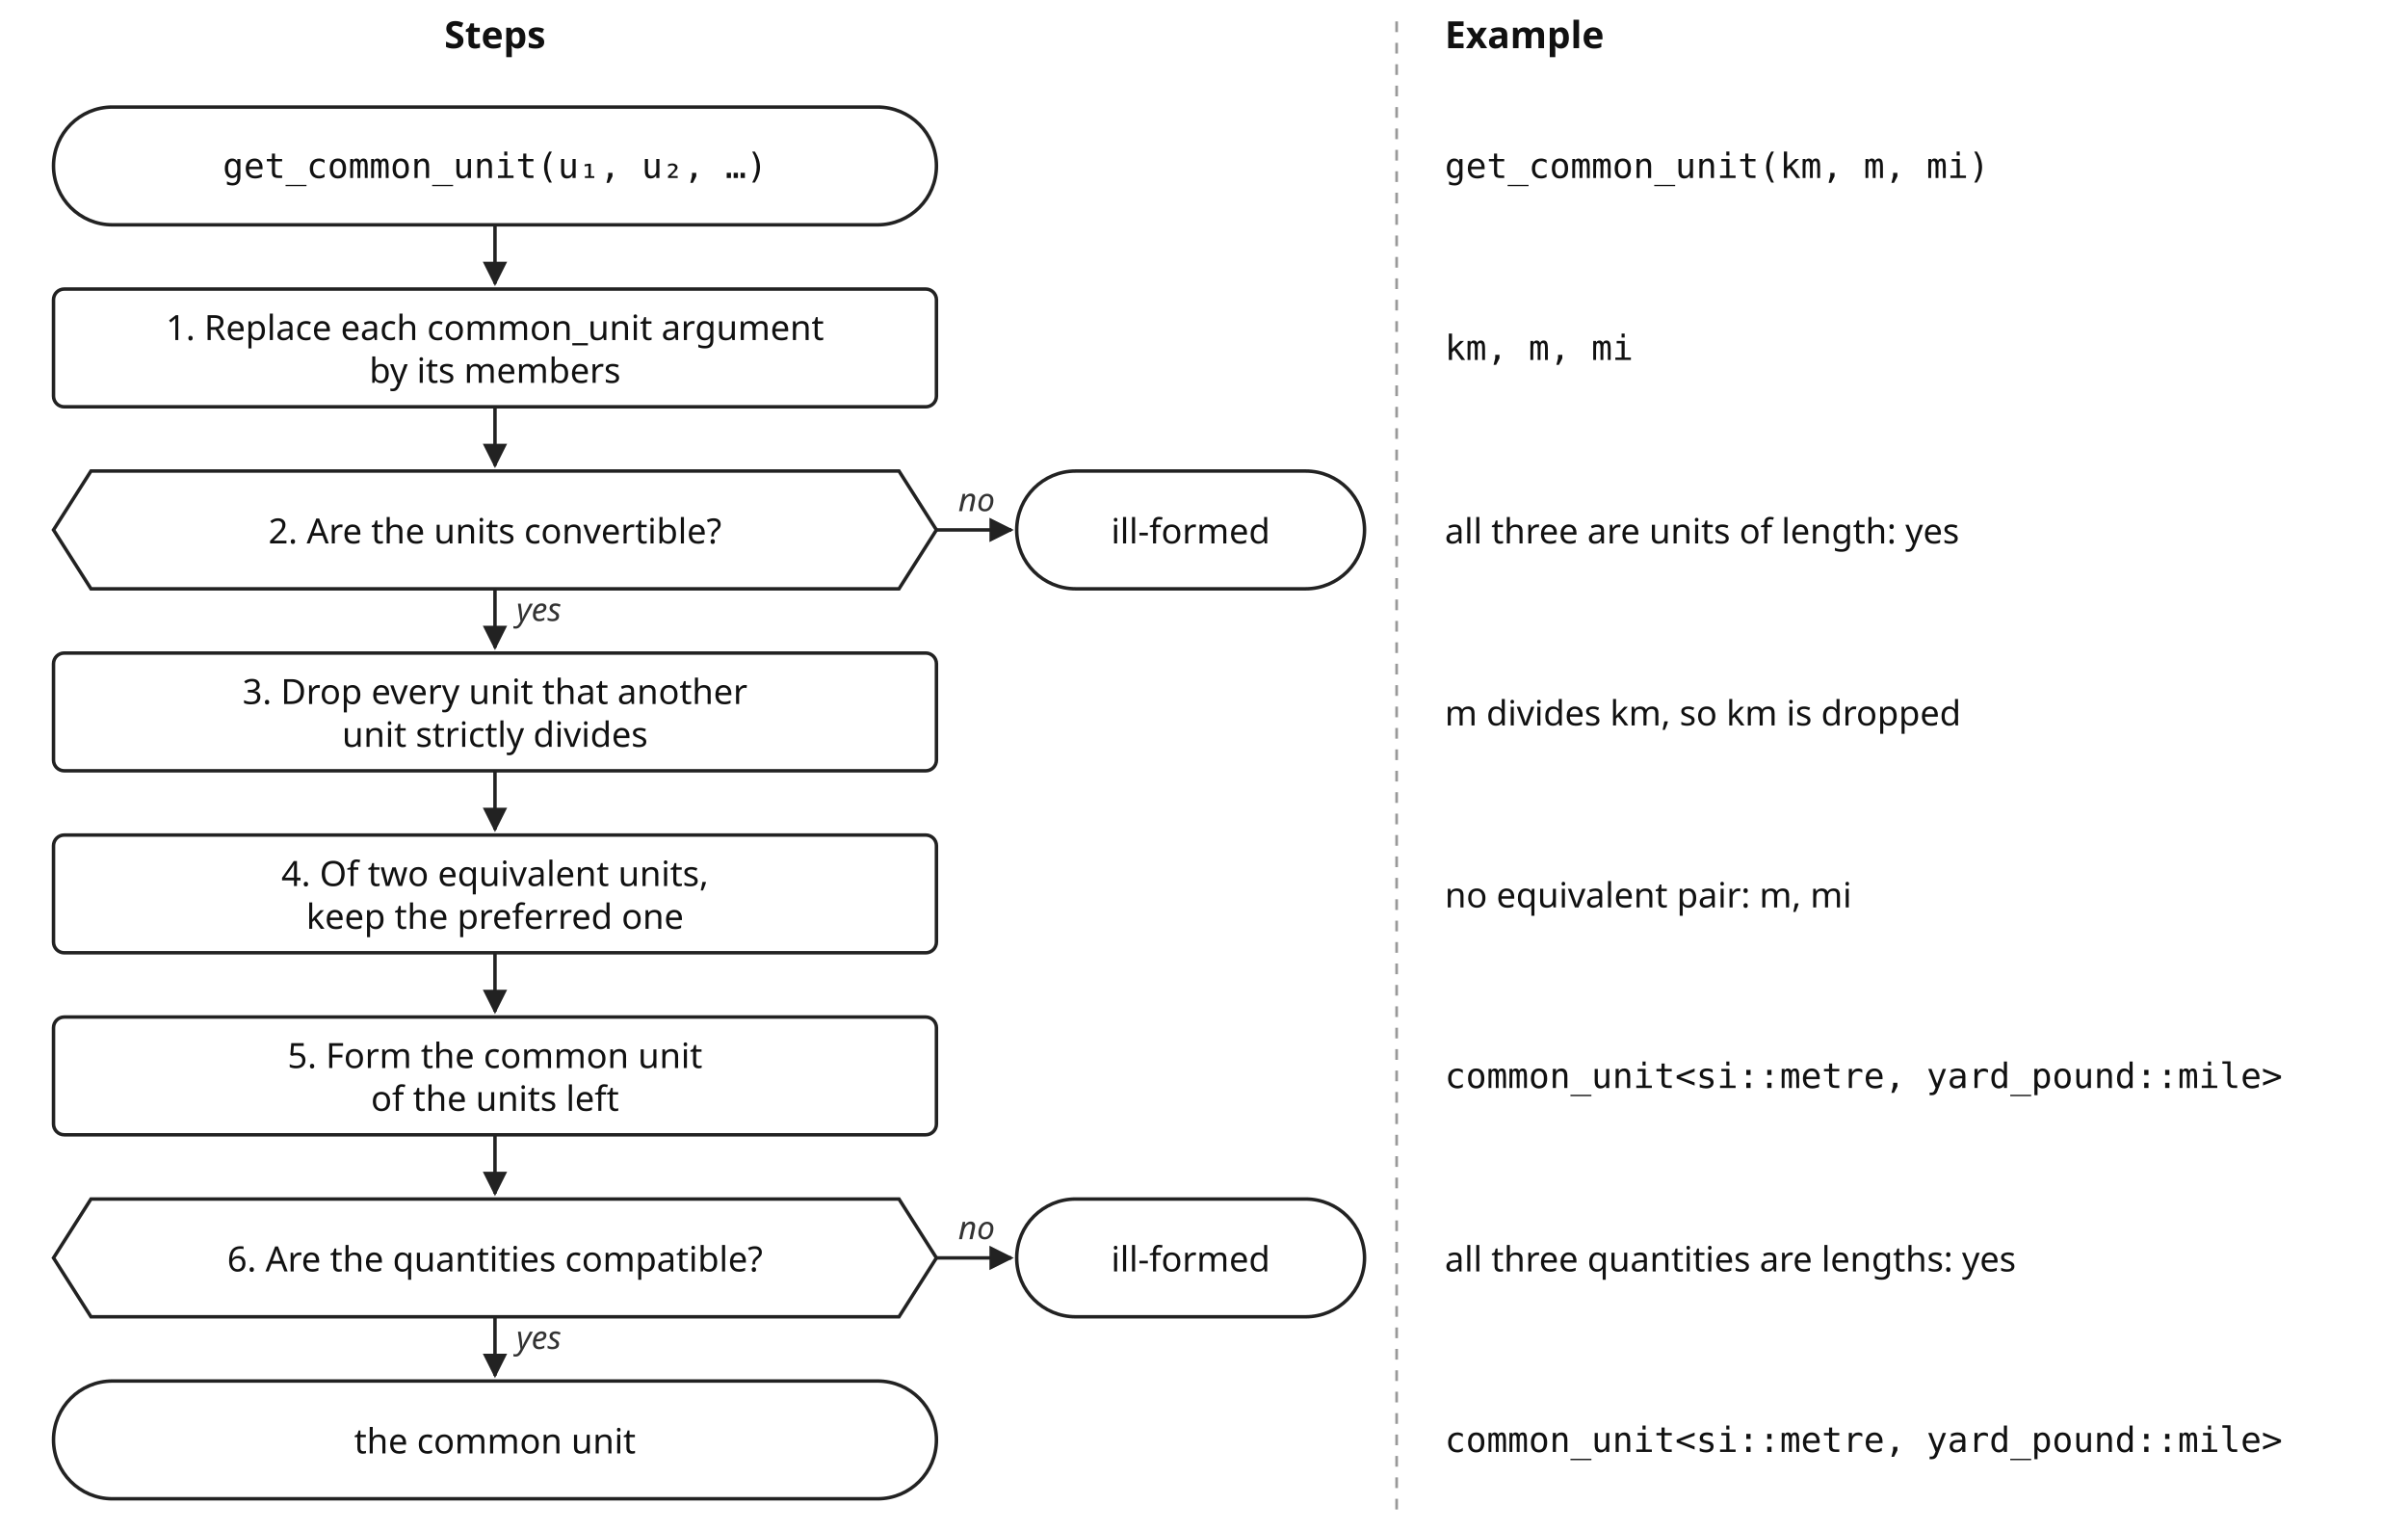
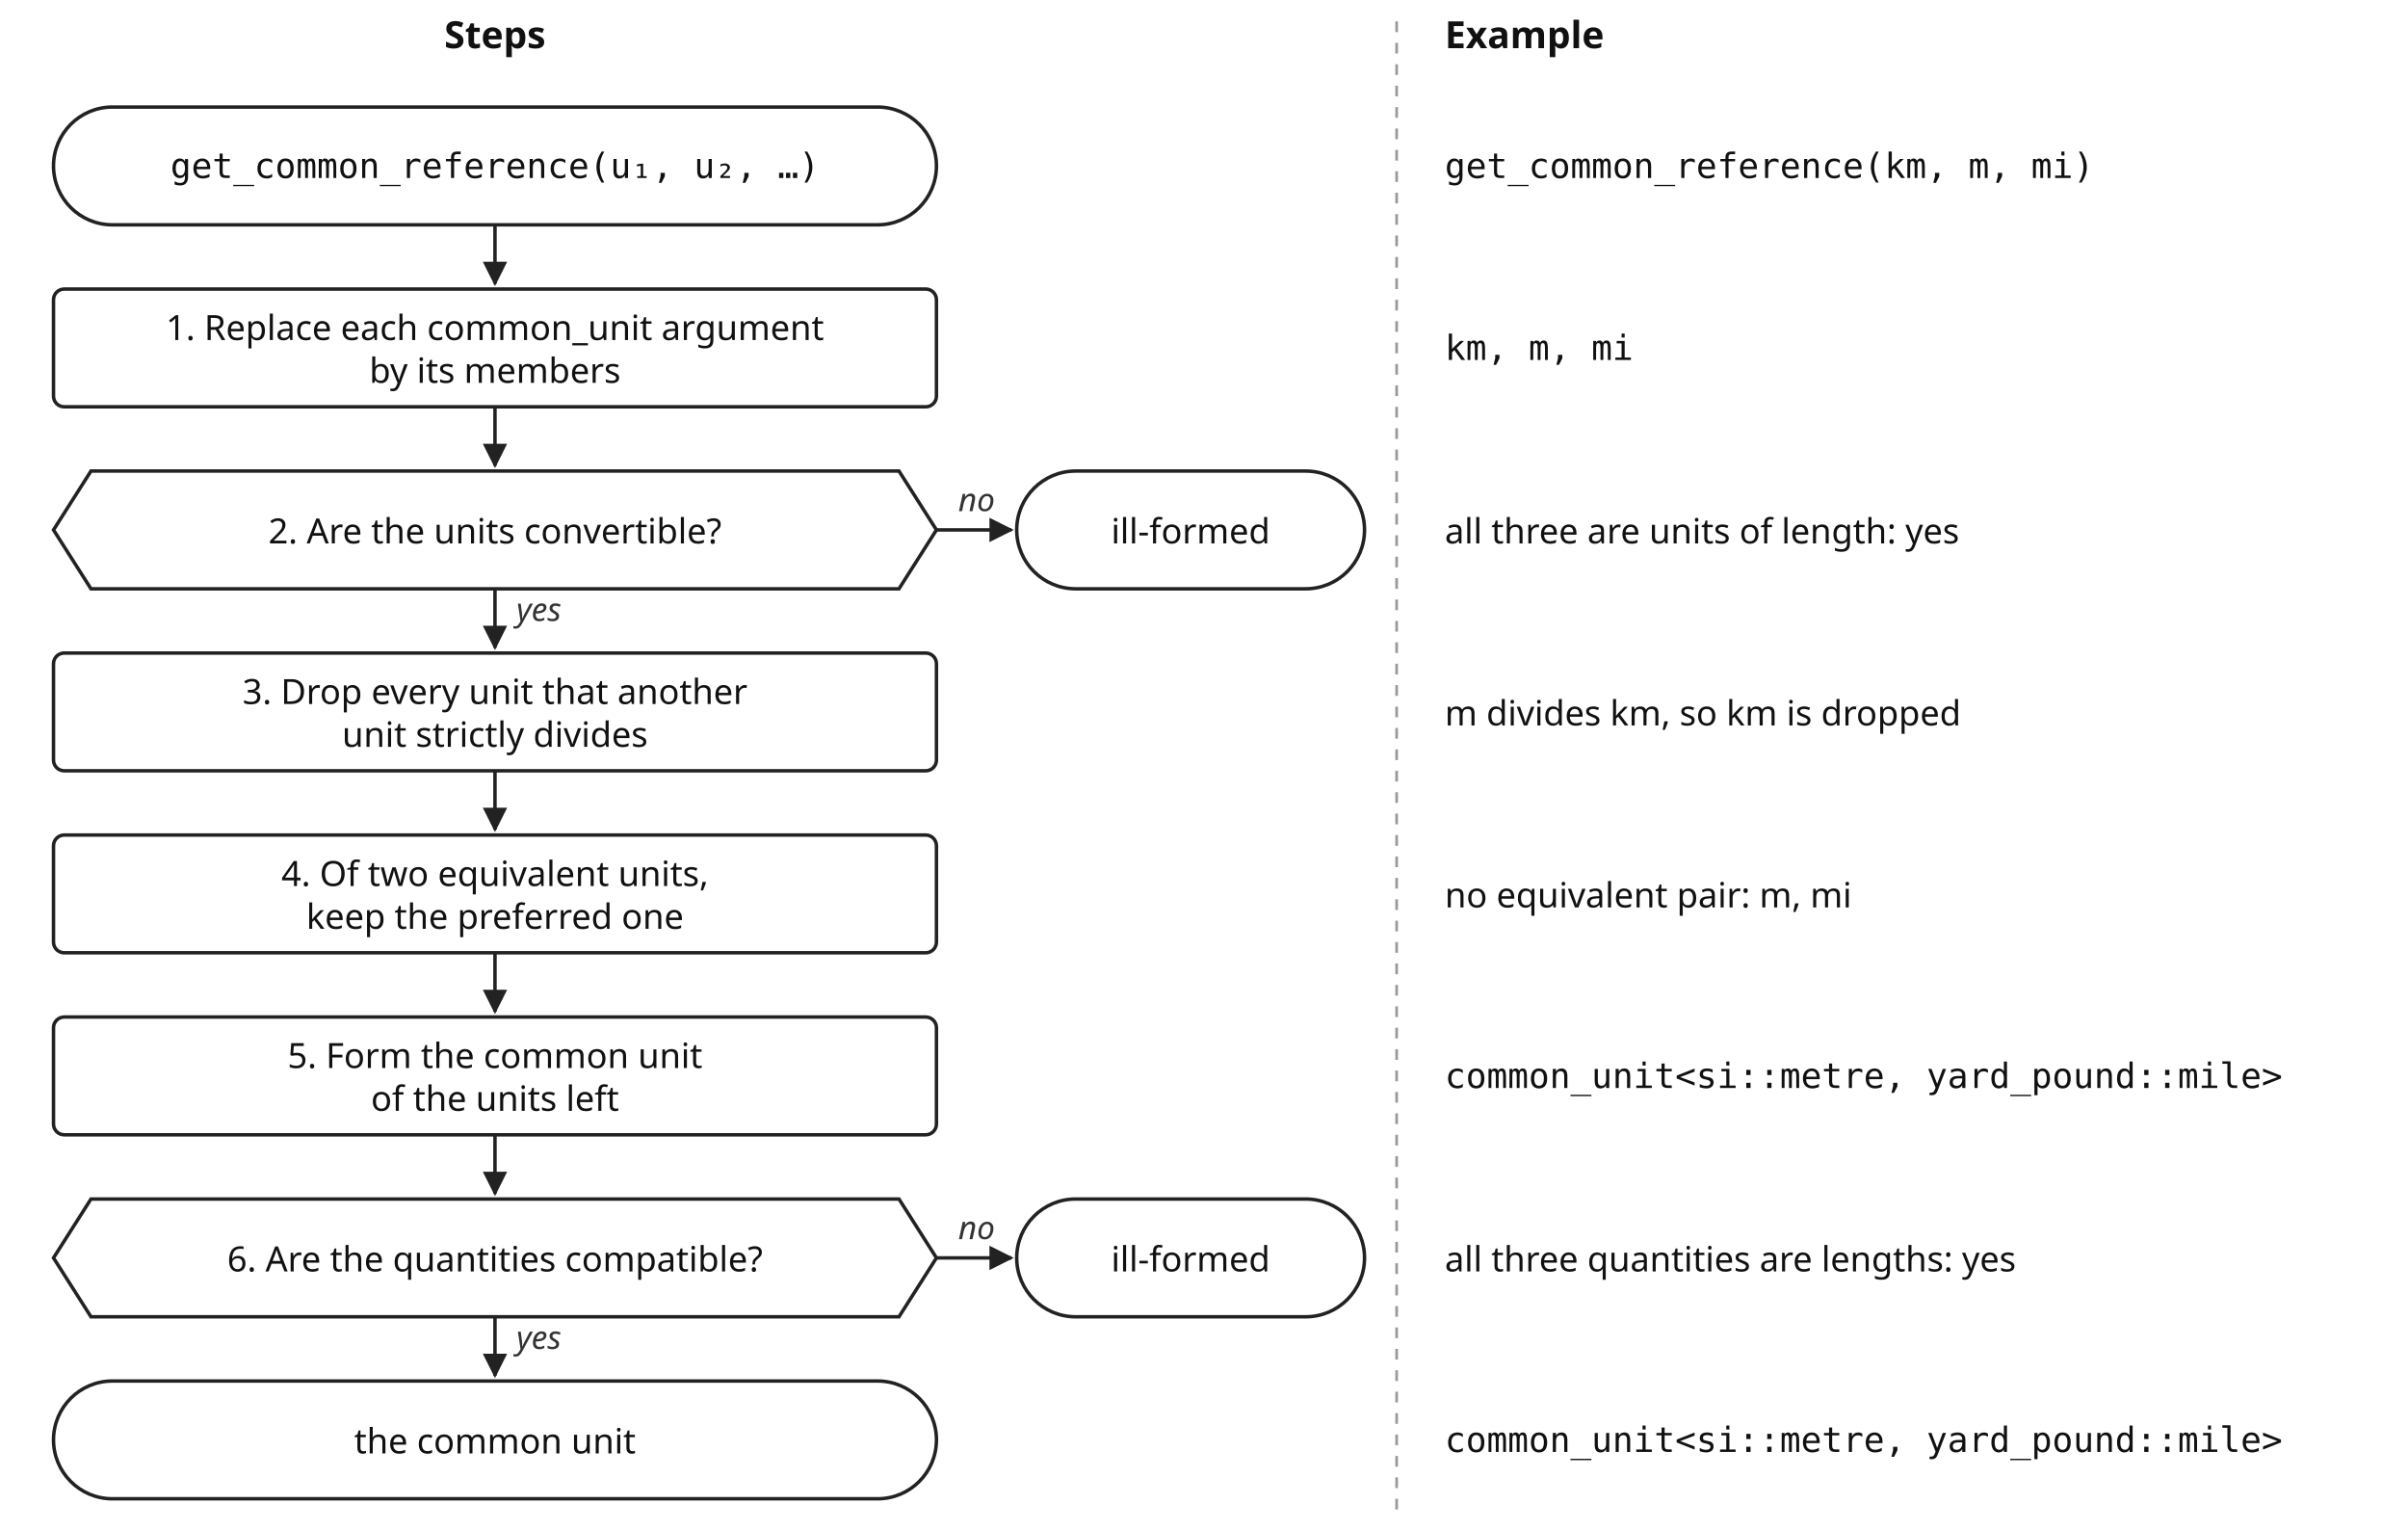
<svg xmlns="http://www.w3.org/2000/svg" viewBox="0 0 900 572" width="100%" font-family="sans-serif">
  <defs>
    <marker id="a" viewBox="0 0 10 10" refX="9" refY="5" markerWidth="7" markerHeight="7" orient="auto">
      <path d="M0,0 L10,5 L0,10 z" fill="#222" />
    </marker>
  </defs>
  <style>
.box { fill: none; stroke: #222; stroke-width: 1.3; }
.arr { stroke: #222; stroke-width: 1.3; marker-end: url(#a); }
.t { font-size: 13px; fill: #111; }
.mono { font-family: monospace; font-size: 13px; fill: #111; }
.lbl { font-size: 12px; fill: #333; font-style: italic; }
.hdr { font-size: 14px; font-weight: bold; fill: #111; }
</style>
  <line x1="522" y1="8" x2="522" y2="564" stroke="#999" stroke-dasharray="4 4" />
  <text x="185.0" y="18" class="hdr" text-anchor="middle">Steps</text>
  <text x="540" y="18" class="hdr">Example</text>
  <rect x="20" y="40" width="330" height="44" rx="22" class="box" />
-   <text x="185.0" y="62.0" class="mono" text-anchor="middle" dominant-baseline="central">get_common_unit(u₁, u₂, …)</text>
-   <text x="540" y="62.0" class="mono" text-anchor="start" dominant-baseline="central">get_common_unit(km, m, mi)</text>
+   <text x="185.0" y="62.0" class="mono" text-anchor="middle" dominant-baseline="central">get_common_reference(u₁, u₂, …)</text>
+   <text x="540" y="62.0" class="mono" text-anchor="start" dominant-baseline="central">get_common_reference(km, m, mi)</text>
  <line x1="185.0" y1="84" x2="185.0" y2="106" class="arr" />
  <rect x="20" y="108" width="330" height="44" rx="4" class="box" />
  <text x="185.0" y="122.0" class="t" text-anchor="middle" dominant-baseline="central">1. Replace each common_unit argument</text>
  <text x="185.0" y="138.0" class="t" text-anchor="middle" dominant-baseline="central">by its members</text>
  <text x="540" y="130.0" class="mono" text-anchor="start" dominant-baseline="central">km, m, mi</text>
  <line x1="185.0" y1="152" x2="185.0" y2="174" class="arr" />
  <polygon points="20,198.0 34,176 336,176 350,198.0 336,220 34,220" class="box" />
  <text x="185.0" y="198.0" class="t" text-anchor="middle" dominant-baseline="central">2. Are the units convertible?</text>
  <text x="540" y="198.0" class="t" text-anchor="start" dominant-baseline="central">all three are units of length: yes</text>
  <line x1="185.0" y1="220" x2="185.0" y2="242" class="arr" />
  <text x="193.0" y="232" class="lbl">yes</text>
  <line x1="350" y1="198.0" x2="378" y2="198.0" class="arr" />
  <text x="365.0" y="191.0" class="lbl" text-anchor="middle">no</text>
  <rect x="380" y="176" width="130" height="44" rx="22" class="box" />
  <text x="445.0" y="198.0" class="t" text-anchor="middle" dominant-baseline="central">ill-formed</text>
  <rect x="20" y="244" width="330" height="44" rx="4" class="box" />
  <text x="185.0" y="258.0" class="t" text-anchor="middle" dominant-baseline="central">3. Drop every unit that another</text>
  <text x="185.0" y="274.0" class="t" text-anchor="middle" dominant-baseline="central">unit strictly divides</text>
  <text x="540" y="266.0" class="t" text-anchor="start" dominant-baseline="central">m divides km, so km is dropped</text>
  <line x1="185.0" y1="288" x2="185.0" y2="310" class="arr" />
  <rect x="20" y="312" width="330" height="44" rx="4" class="box" />
  <text x="185.0" y="326.0" class="t" text-anchor="middle" dominant-baseline="central">4. Of two equivalent units,</text>
  <text x="185.0" y="342.0" class="t" text-anchor="middle" dominant-baseline="central">keep the preferred one</text>
  <text x="540" y="334.0" class="t" text-anchor="start" dominant-baseline="central">no equivalent pair: m, mi</text>
  <line x1="185.0" y1="356" x2="185.0" y2="378" class="arr" />
  <rect x="20" y="380" width="330" height="44" rx="4" class="box" />
  <text x="185.0" y="394.0" class="t" text-anchor="middle" dominant-baseline="central">5. Form the common unit</text>
  <text x="185.0" y="410.0" class="t" text-anchor="middle" dominant-baseline="central">of the units left</text>
  <text x="540" y="402.0" class="mono" text-anchor="start" dominant-baseline="central">common_unit&lt;si::metre, yard_pound::mile&gt;</text>
  <line x1="185.0" y1="424" x2="185.0" y2="446" class="arr" />
  <polygon points="20,470.0 34,448 336,448 350,470.0 336,492 34,492" class="box" />
  <text x="185.0" y="470.0" class="t" text-anchor="middle" dominant-baseline="central">6. Are the quantities compatible?</text>
  <text x="540" y="470.0" class="t" text-anchor="start" dominant-baseline="central">all three quantities are lengths: yes</text>
  <line x1="185.0" y1="492" x2="185.0" y2="514" class="arr" />
  <text x="193.0" y="504" class="lbl">yes</text>
  <line x1="350" y1="470.0" x2="378" y2="470.0" class="arr" />
  <text x="365.0" y="463.0" class="lbl" text-anchor="middle">no</text>
  <rect x="380" y="448" width="130" height="44" rx="22" class="box" />
  <text x="445.0" y="470.0" class="t" text-anchor="middle" dominant-baseline="central">ill-formed</text>
  <rect x="20" y="516" width="330" height="44" rx="22" class="box" />
  <text x="185.0" y="538.0" class="t" text-anchor="middle" dominant-baseline="central">the common unit</text>
  <text x="540" y="538.0" class="mono" text-anchor="start" dominant-baseline="central">common_unit&lt;si::metre, yard_pound::mile&gt;</text>
</svg>
